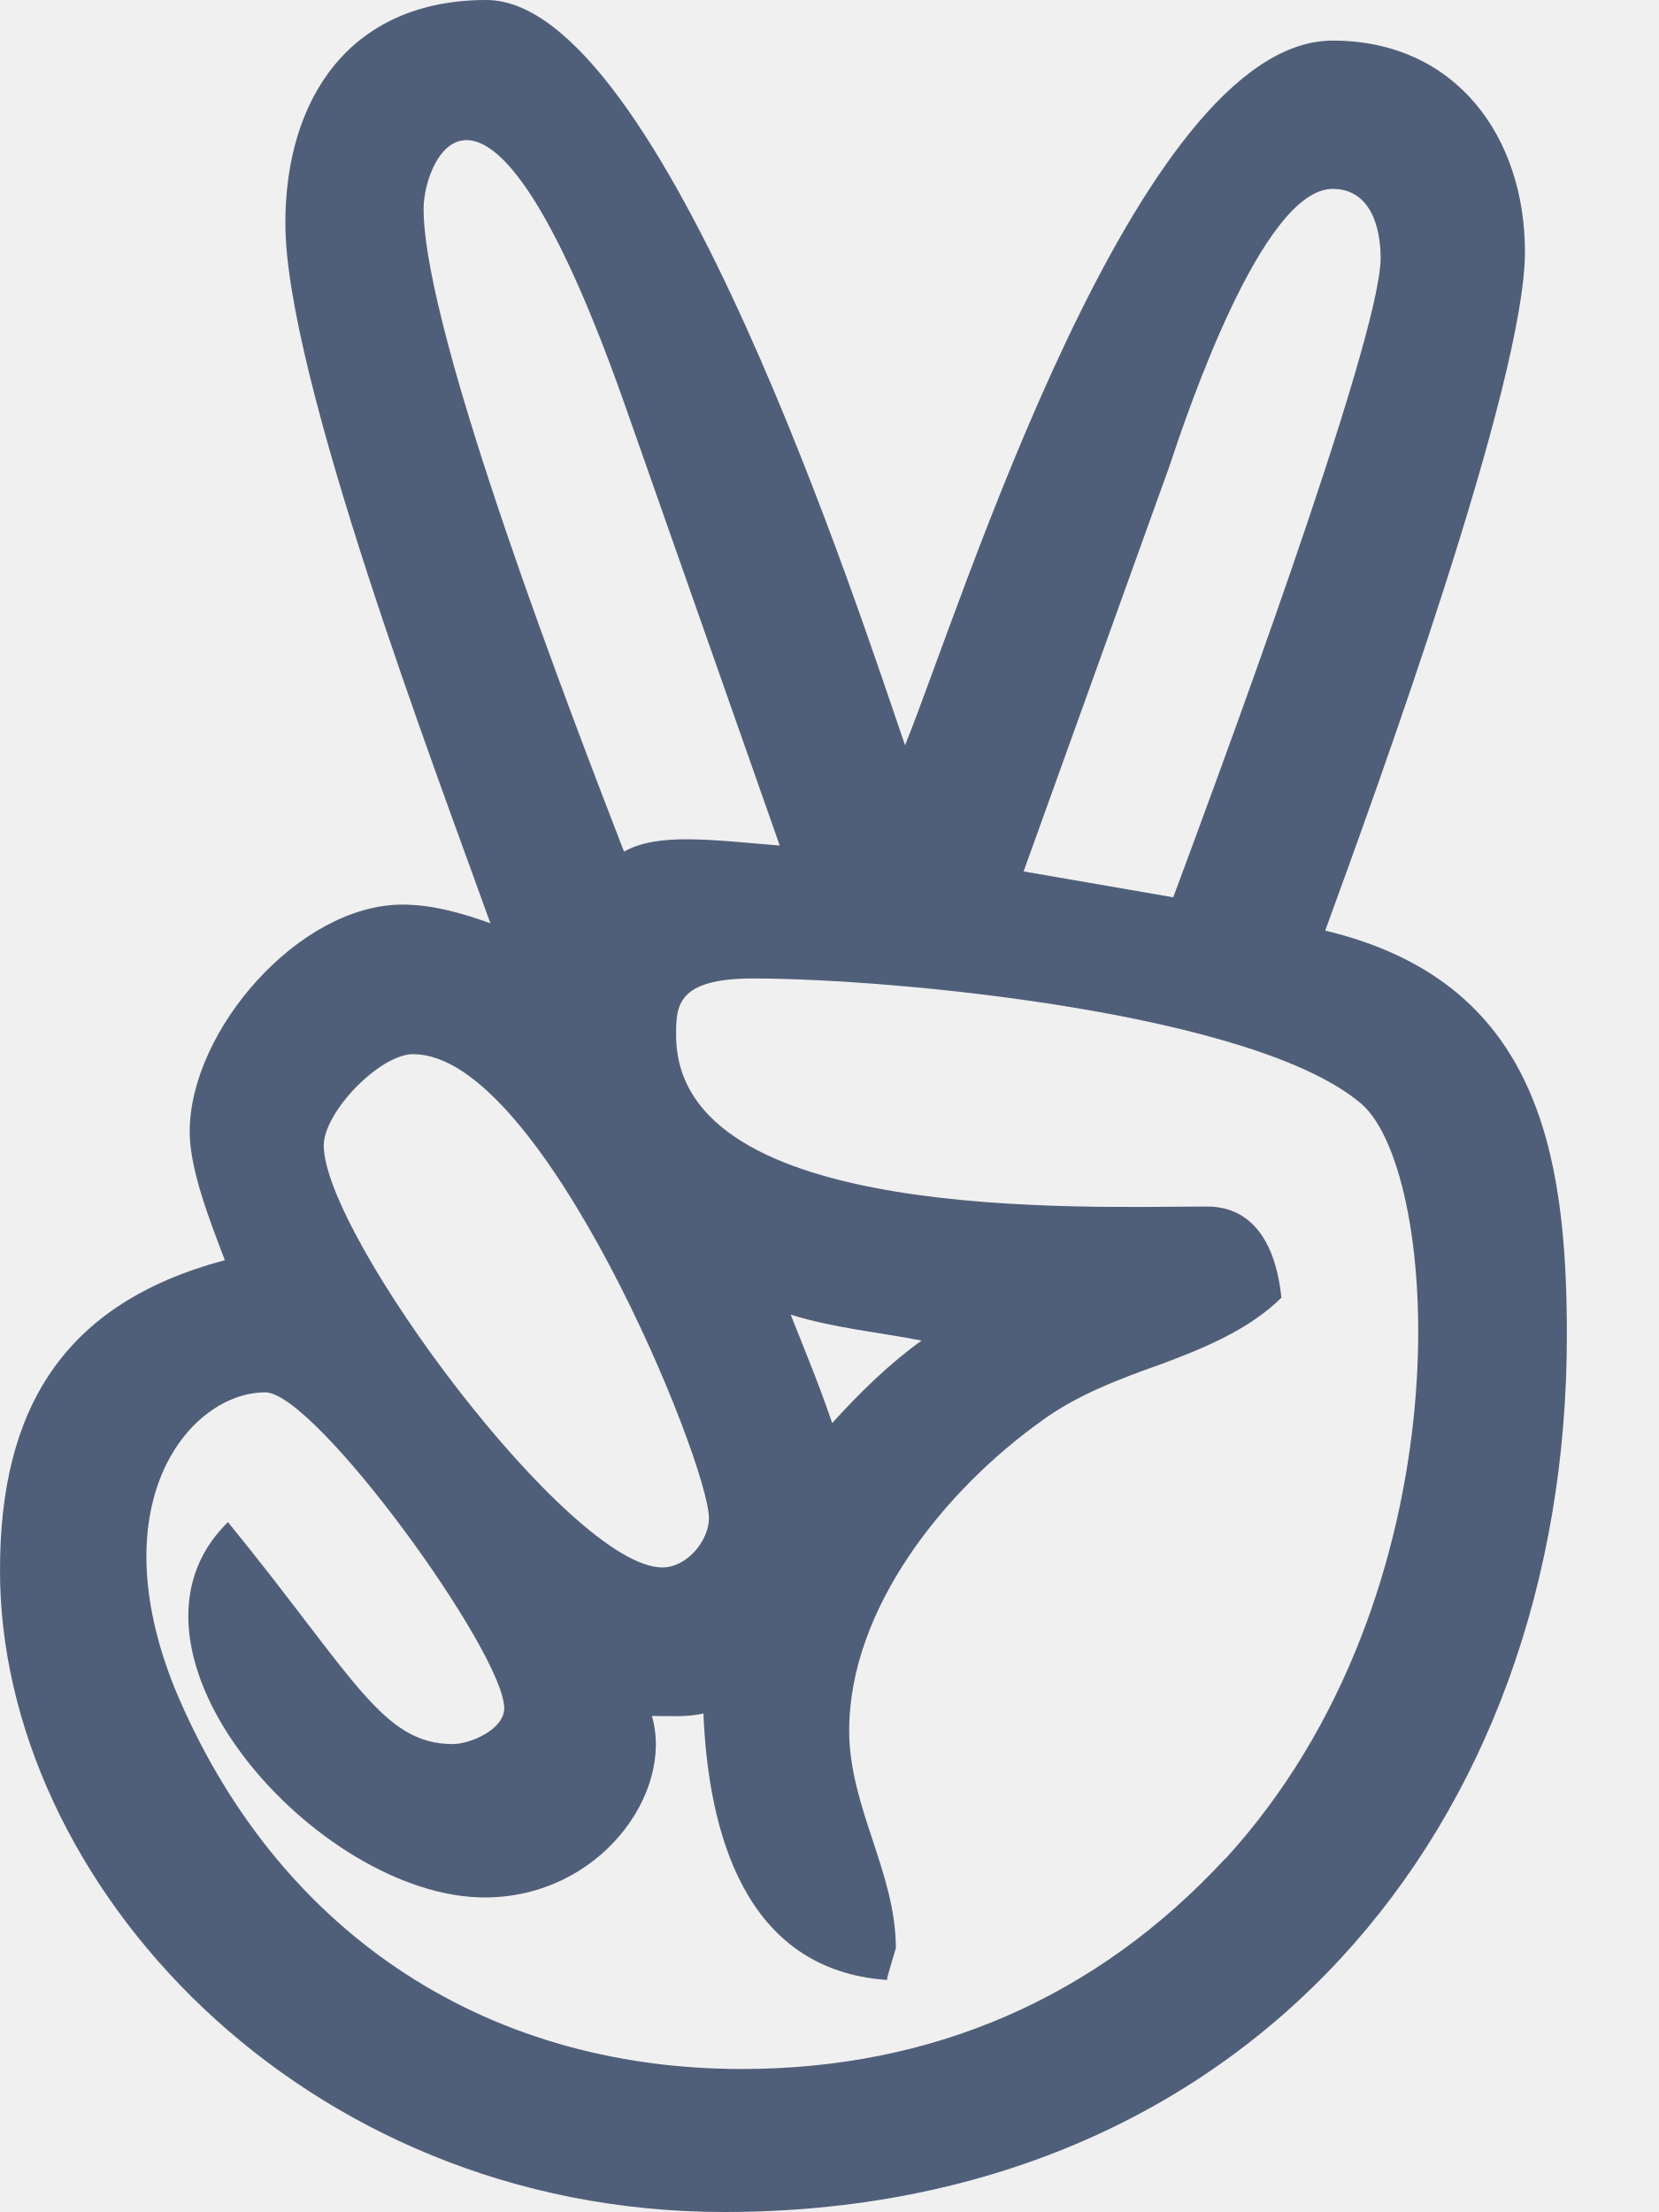
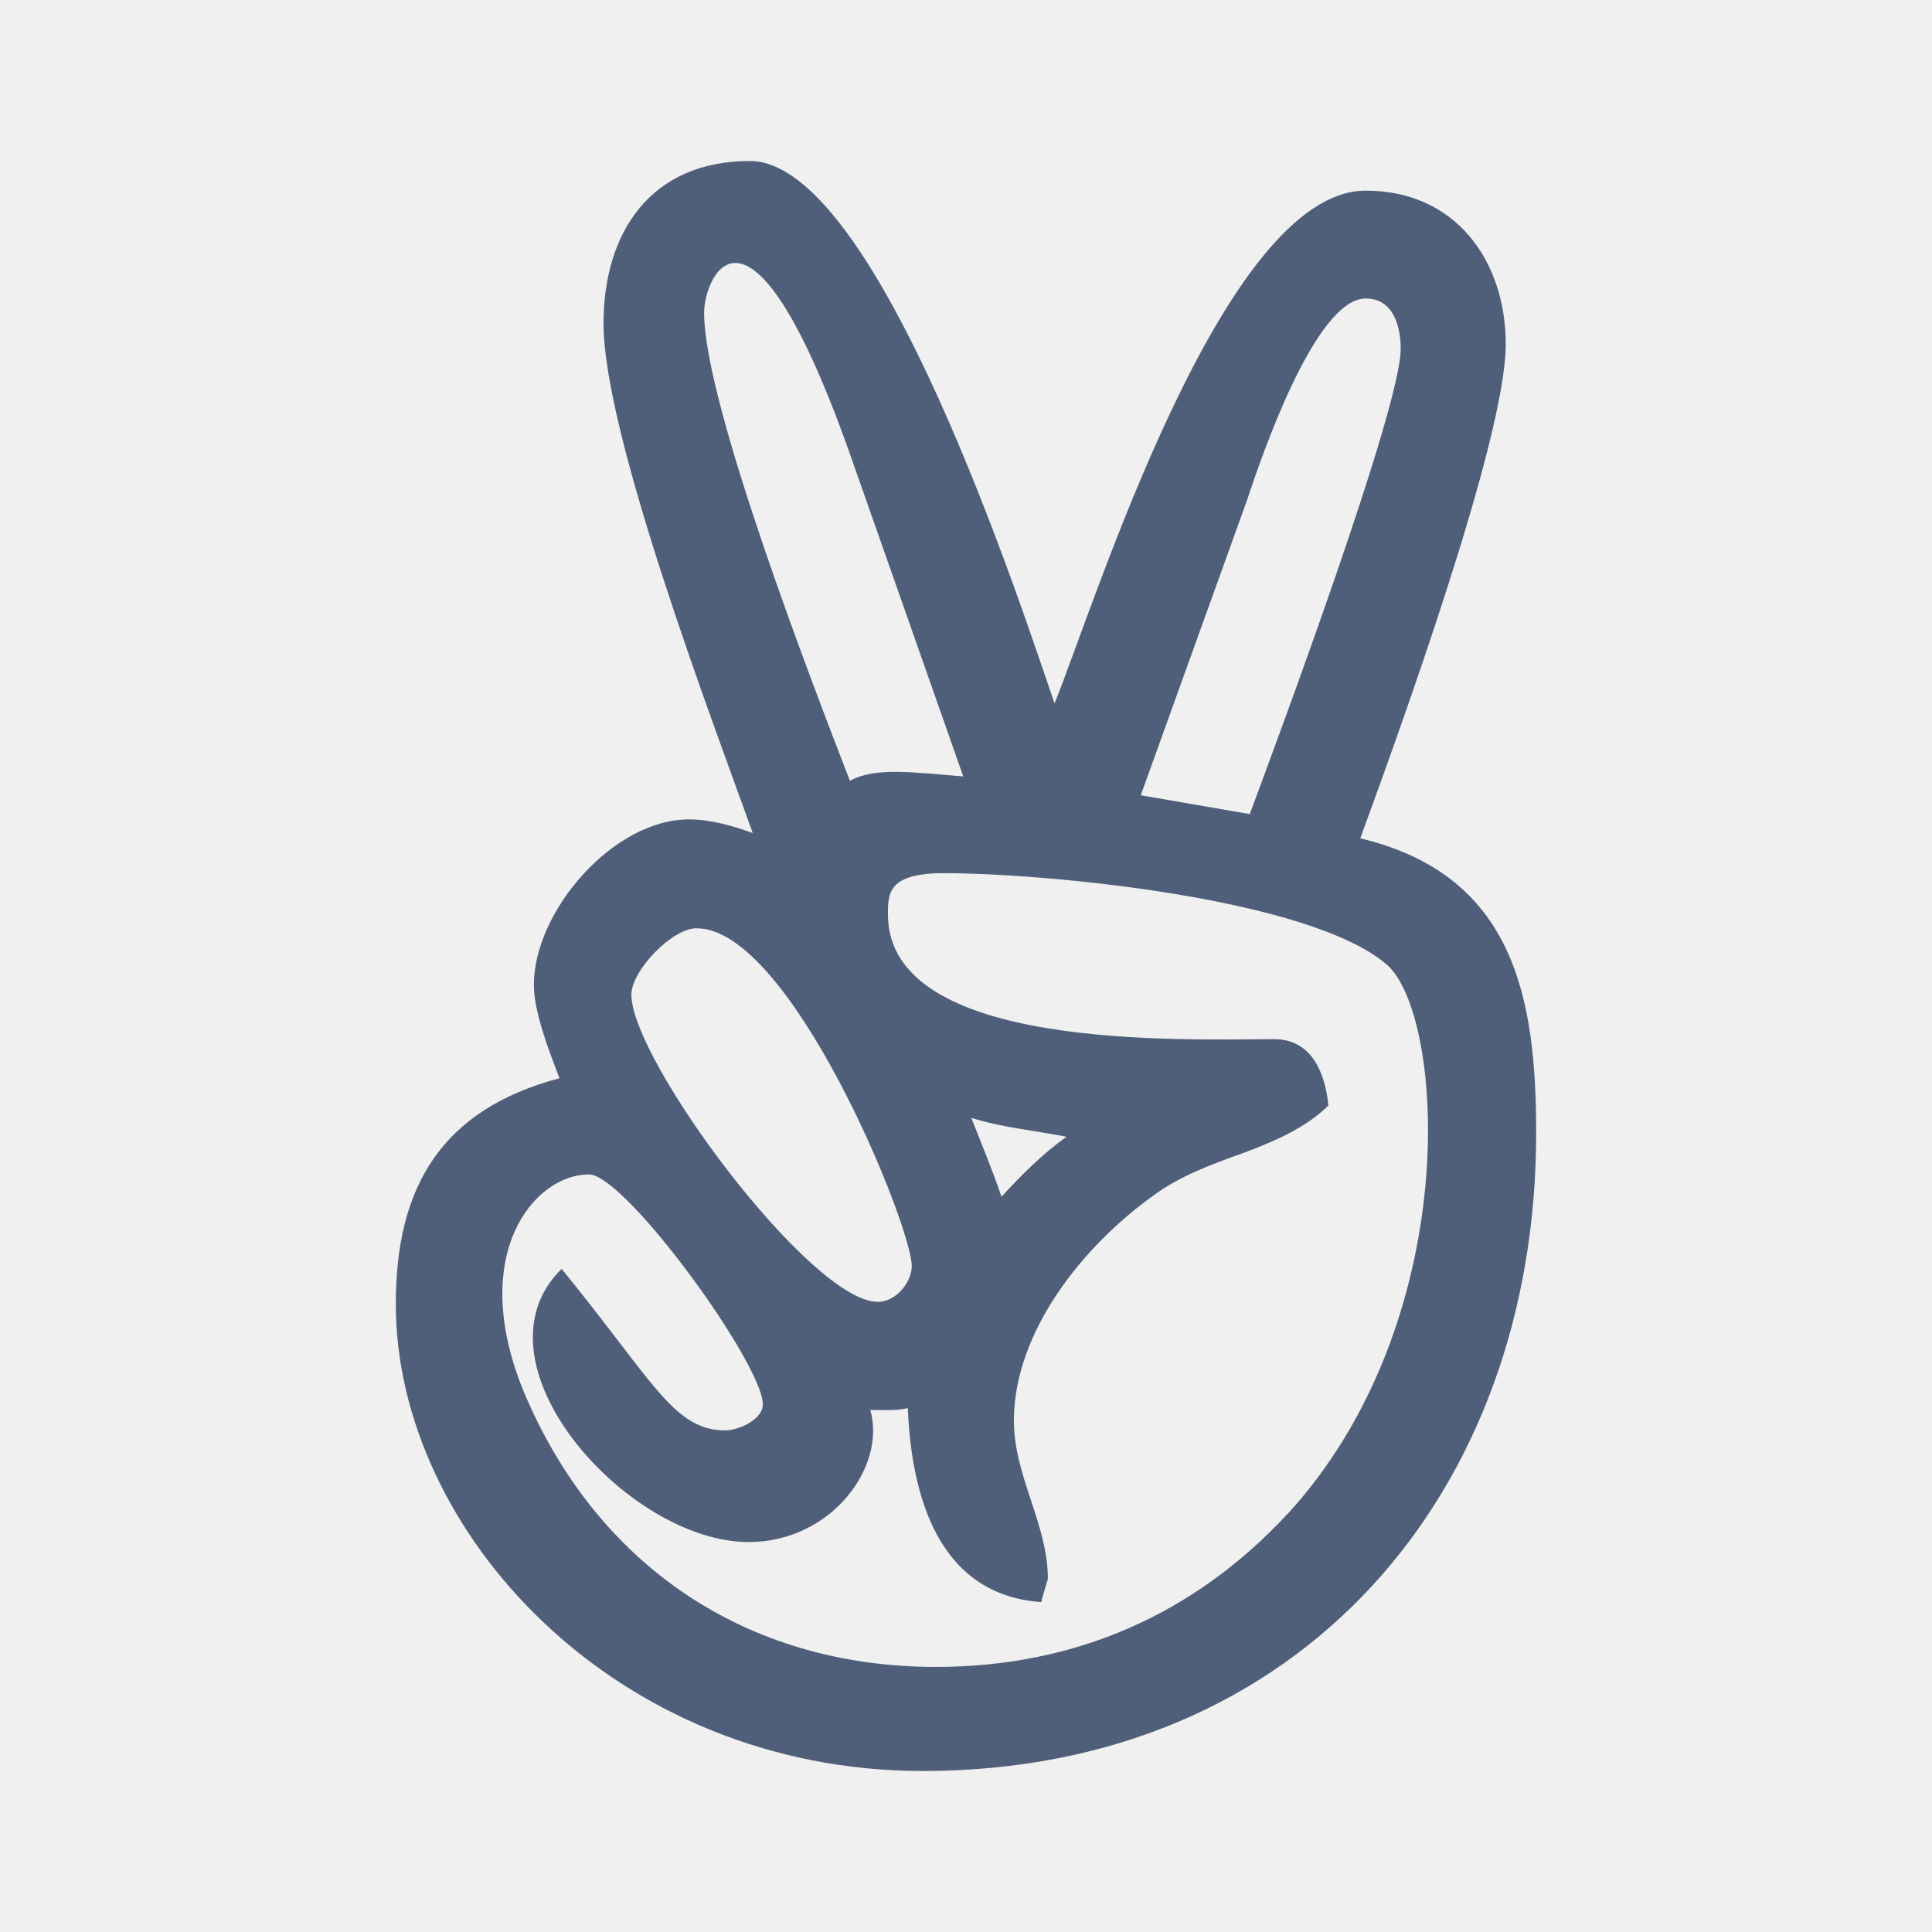
- <svg xmlns="http://www.w3.org/2000/svg" width="15" height="20" viewBox="0 0 15 20" fill="none">
-   <path d="M6.548 20C11.244 20 14.167 16.539 14.167 12.074C14.167 10.391 13.893 8.871 11.982 8.414C12.447 7.141 13.788 3.458 13.788 2.277C13.788 1.238 13.163 0.367 12.049 0.367C10.273 0.367 8.682 5.512 8.183 6.738C7.798 5.625 5.991 0 4.398 0C3.161 0 2.58 0.894 2.58 2.019C2.58 3.398 3.941 6.973 4.434 8.348C4.184 8.258 3.913 8.179 3.638 8.179C2.706 8.179 1.715 9.316 1.715 10.234C1.715 10.582 1.91 11.07 2.033 11.394C0.565 11.785 4.77463e-06 12.746 4.77463e-06 14.195C-0.004 17.015 2.719 20 6.548 20ZM10.572 4.219C10.732 3.738 11.412 1.708 12.049 1.708C12.392 1.708 12.483 2.055 12.483 2.333C12.483 3.078 10.947 7.2 10.608 8.113L9.255 7.879L10.572 4.219ZM3.83 1.887V1.887C3.83 1.422 4.408 0.102 5.673 3.727L7.05 7.645C6.429 7.594 5.948 7.527 5.642 7.7C5.208 6.575 3.83 3.024 3.83 1.887ZM3.738 9.531L3.739 9.532C4.905 9.532 6.41 13.227 6.41 13.727C6.41 13.926 6.215 14.172 5.988 14.172C5.156 14.172 2.927 11.168 2.927 10.355C2.93 10.054 3.432 9.531 3.738 9.531ZM2.398 12.589C2.852 12.589 4.559 14.945 4.559 15.445C4.559 15.637 4.253 15.769 4.094 15.769C3.453 15.769 3.203 15.163 2.061 13.762C0.878 14.922 2.877 17.156 4.382 17.156C5.42 17.156 6.097 16.211 5.894 15.515C6.042 15.515 6.224 15.527 6.36 15.492C6.404 16.55 6.723 17.812 8.02 17.902C8.02 17.867 8.1 17.624 8.1 17.613C8.1 16.933 7.678 16.339 7.678 15.648C7.678 14.542 8.542 13.472 9.418 12.847C9.736 12.613 10.123 12.467 10.496 12.335C10.883 12.191 11.293 12.023 11.586 11.733C11.542 11.296 11.359 10.909 10.913 10.909C9.811 10.909 6.113 11.066 6.113 9.358C6.113 9.097 6.118 8.847 6.807 8.847C8.093 8.847 11.357 9.159 12.312 9.983C13.032 10.613 13.279 14.405 11.078 16.808L11.075 16.808C9.917 18.058 8.436 18.707 6.708 18.707C4.344 18.707 2.477 17.433 1.577 15.258C0.897 13.562 1.729 12.589 2.398 12.589ZM7.149 11.886C7.537 12.008 7.934 12.043 8.333 12.121C8.038 12.332 7.776 12.59 7.524 12.867C7.413 12.535 7.277 12.211 7.149 11.886Z" fill="#505F79" />
+ <svg xmlns="http://www.w3.org/2000/svg" width="24" height="24" viewBox="0 0 24 24" fill="none">
+   <g clip-path="url(#clip0_34_906)">
+     <path d="M11.464 22C16.161 22 19.083 18.539 19.083 14.074C19.083 12.391 18.809 10.871 16.898 10.414C17.363 9.141 18.705 5.457 18.705 4.277C18.705 3.238 18.08 2.368 16.966 2.368C15.19 2.368 13.598 7.512 13.1 8.738C12.714 7.625 10.907 2 9.315 2C8.077 2 7.497 2.894 7.497 4.019C7.497 5.398 8.857 8.973 9.351 10.348C9.101 10.258 8.83 10.179 8.554 10.179C7.622 10.179 6.632 11.316 6.632 12.234C6.632 12.582 6.827 13.07 6.95 13.394C5.482 13.785 4.917 14.746 4.917 16.195C4.912 19.015 7.636 22 11.464 22V22ZM15.489 6.219C15.649 5.738 16.329 3.708 16.966 3.708C17.308 3.708 17.4 4.055 17.4 4.332C17.4 5.078 15.864 9.2 15.525 10.113L14.171 9.879L15.489 6.219ZM8.747 3.888V3.887C8.747 3.422 9.324 2.102 10.589 5.727L11.966 9.645C11.346 9.594 10.864 9.527 10.558 9.7C10.124 8.575 8.747 5.024 8.747 3.888V3.888ZM8.655 11.531L8.656 11.532C9.822 11.532 11.326 15.227 11.326 15.727C11.326 15.926 11.132 16.172 10.905 16.172C10.072 16.172 7.843 13.168 7.843 12.355C7.847 12.054 8.348 11.531 8.655 11.531V11.531ZM7.315 14.589C7.768 14.589 9.476 16.945 9.476 17.445C9.476 17.637 9.169 17.769 9.011 17.769C8.37 17.769 8.119 17.163 6.977 15.762C5.795 16.922 7.793 19.156 9.298 19.156C10.336 19.156 11.013 18.211 10.811 17.515C10.958 17.515 11.141 17.527 11.277 17.492C11.321 18.55 11.639 19.812 12.937 19.902C12.937 19.867 13.017 19.624 13.017 19.613C13.017 18.933 12.595 18.339 12.595 17.648C12.595 16.542 13.458 15.472 14.334 14.847C14.652 14.613 15.039 14.467 15.412 14.335C15.799 14.191 16.209 14.023 16.502 13.733C16.458 13.296 16.276 12.909 15.83 12.909C14.727 12.909 11.03 13.066 11.03 11.358C11.03 11.097 11.034 10.847 11.723 10.847C13.009 10.847 16.273 11.159 17.228 11.983C17.948 12.613 18.196 16.405 15.994 18.808L15.992 18.808C14.833 20.058 13.352 20.707 11.625 20.707C9.261 20.707 7.393 19.433 6.494 17.258C5.813 15.562 6.646 14.589 7.315 14.589V14.589ZM12.066 13.886C12.453 14.008 12.851 14.043 13.249 14.121C12.954 14.332 12.692 14.59 12.441 14.867C12.329 14.535 12.193 14.211 12.066 13.886Z" fill="#505F79" />
+   </g>
+   <defs>
+     <clipPath id="clip0_34_906">
+       <rect width="20" height="20" fill="white" transform="translate(2 2)" />
+     </clipPath>
+   </defs>
</svg>
